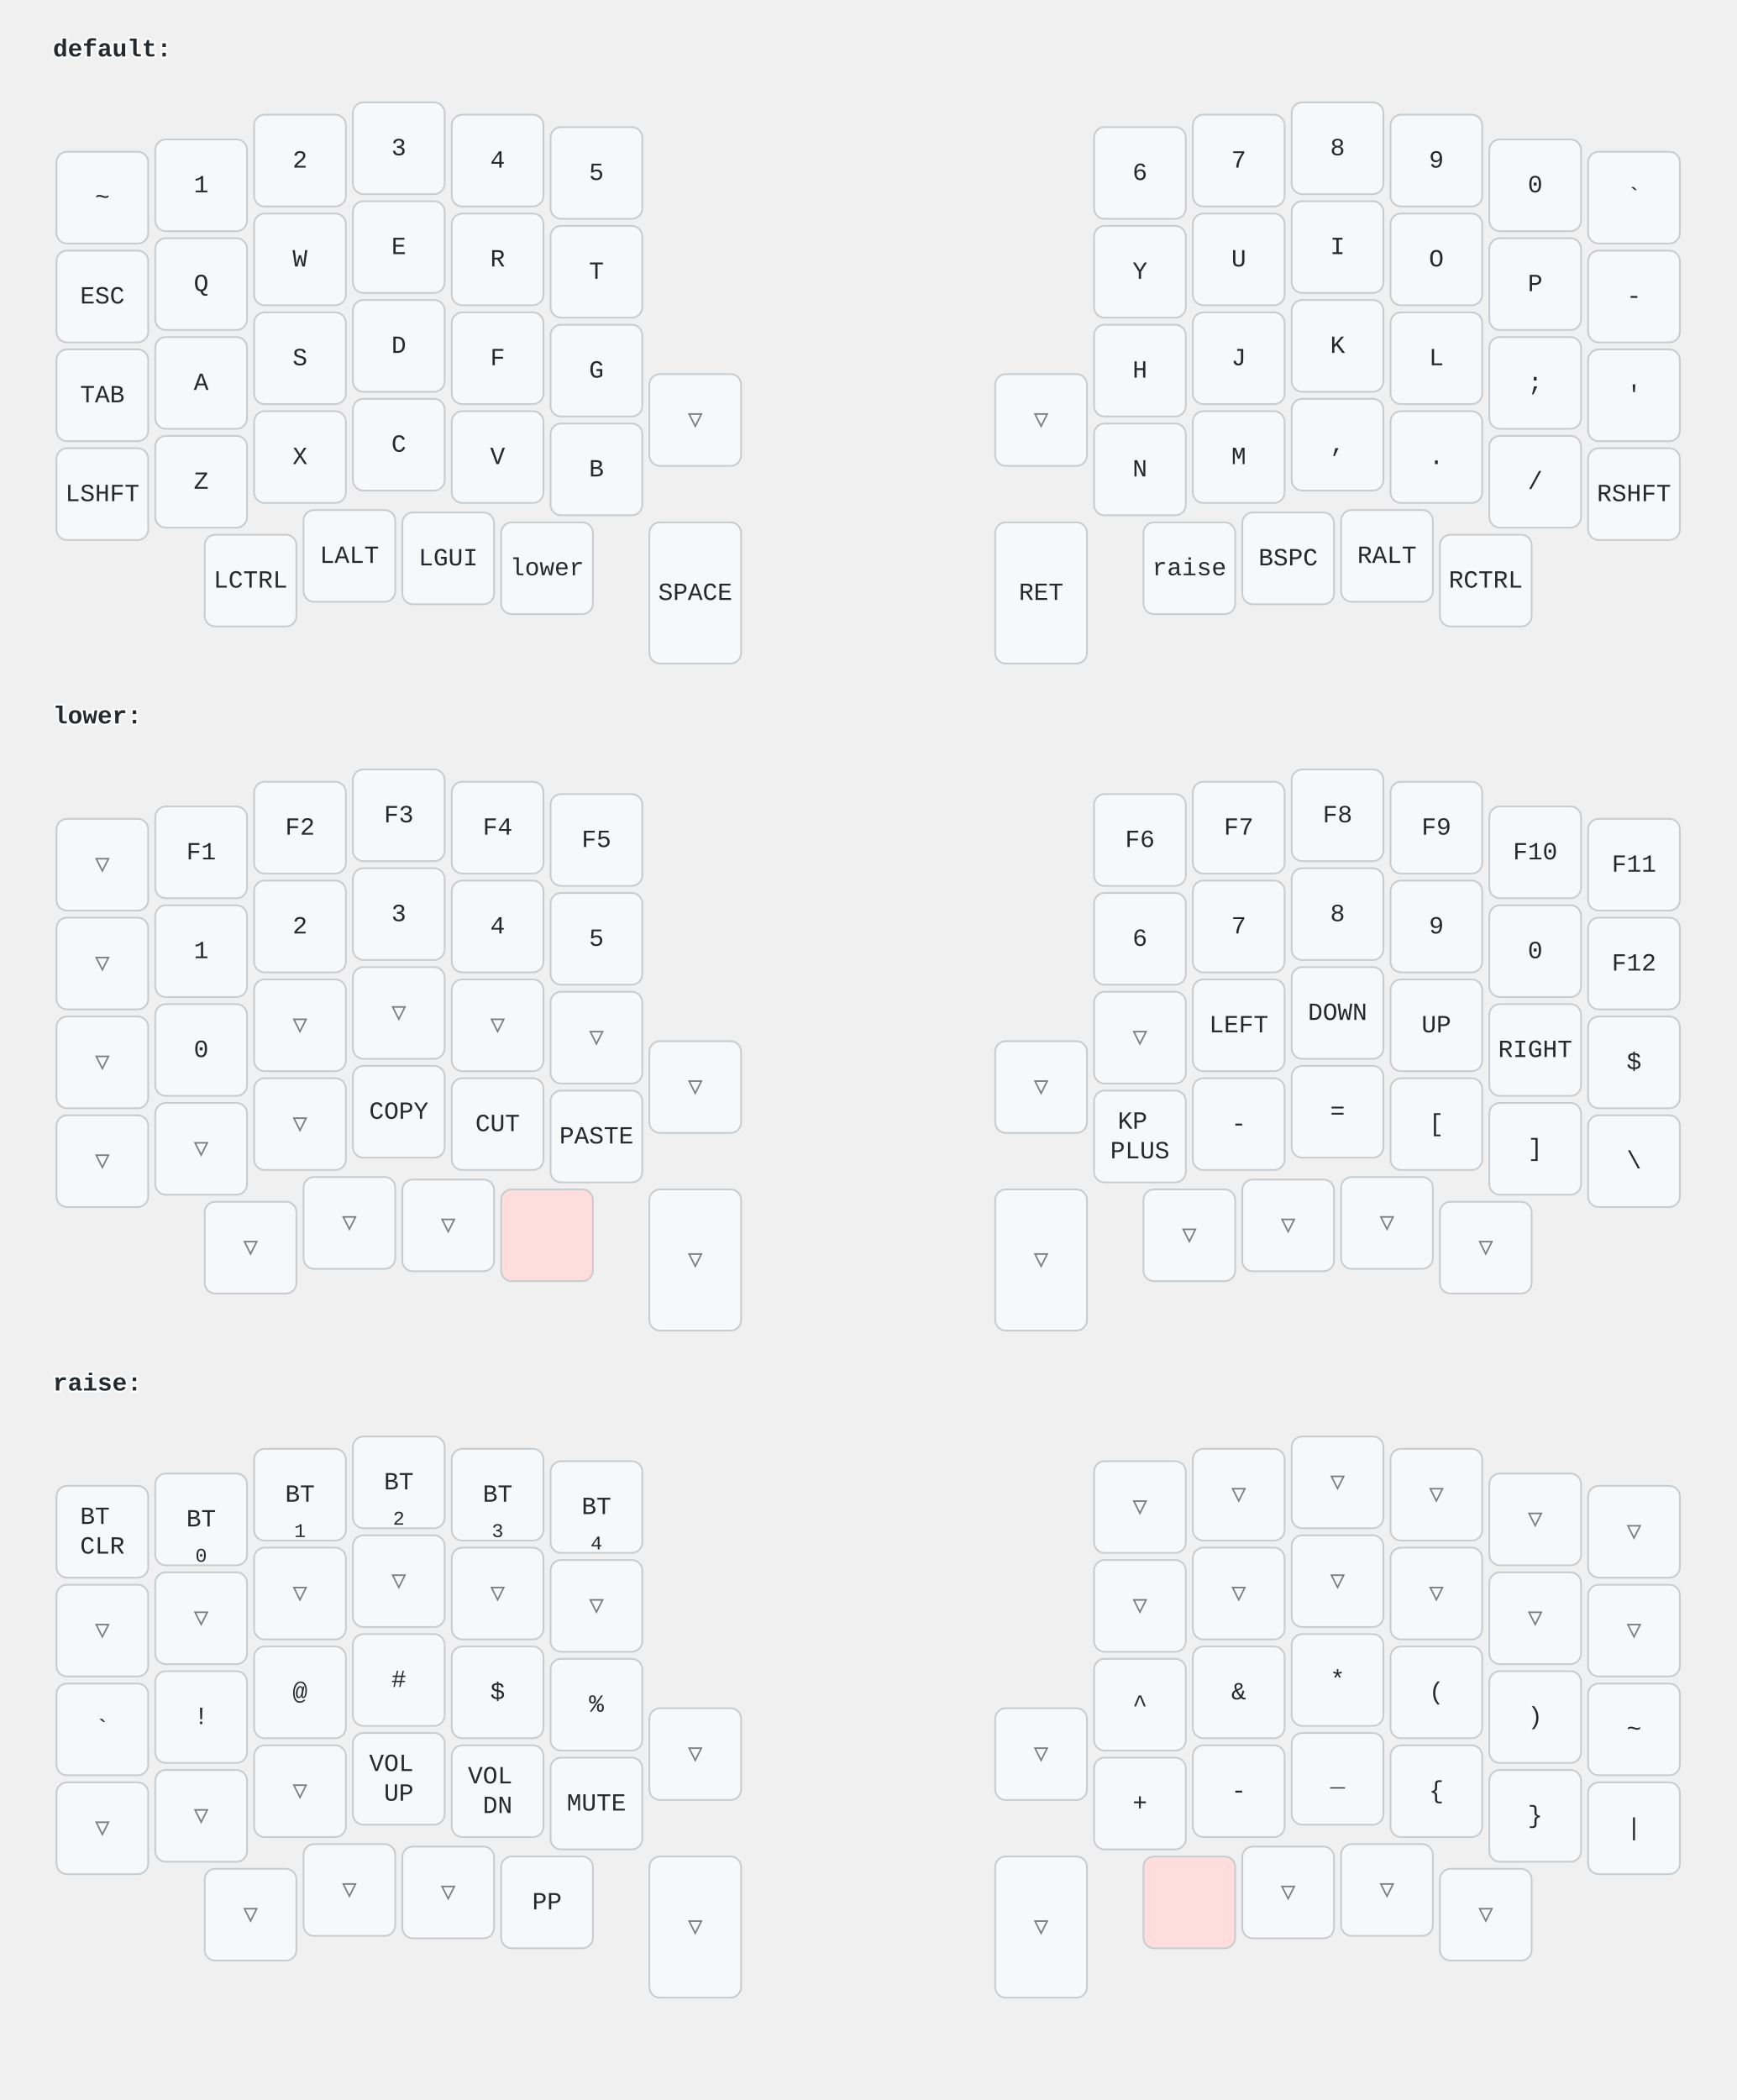
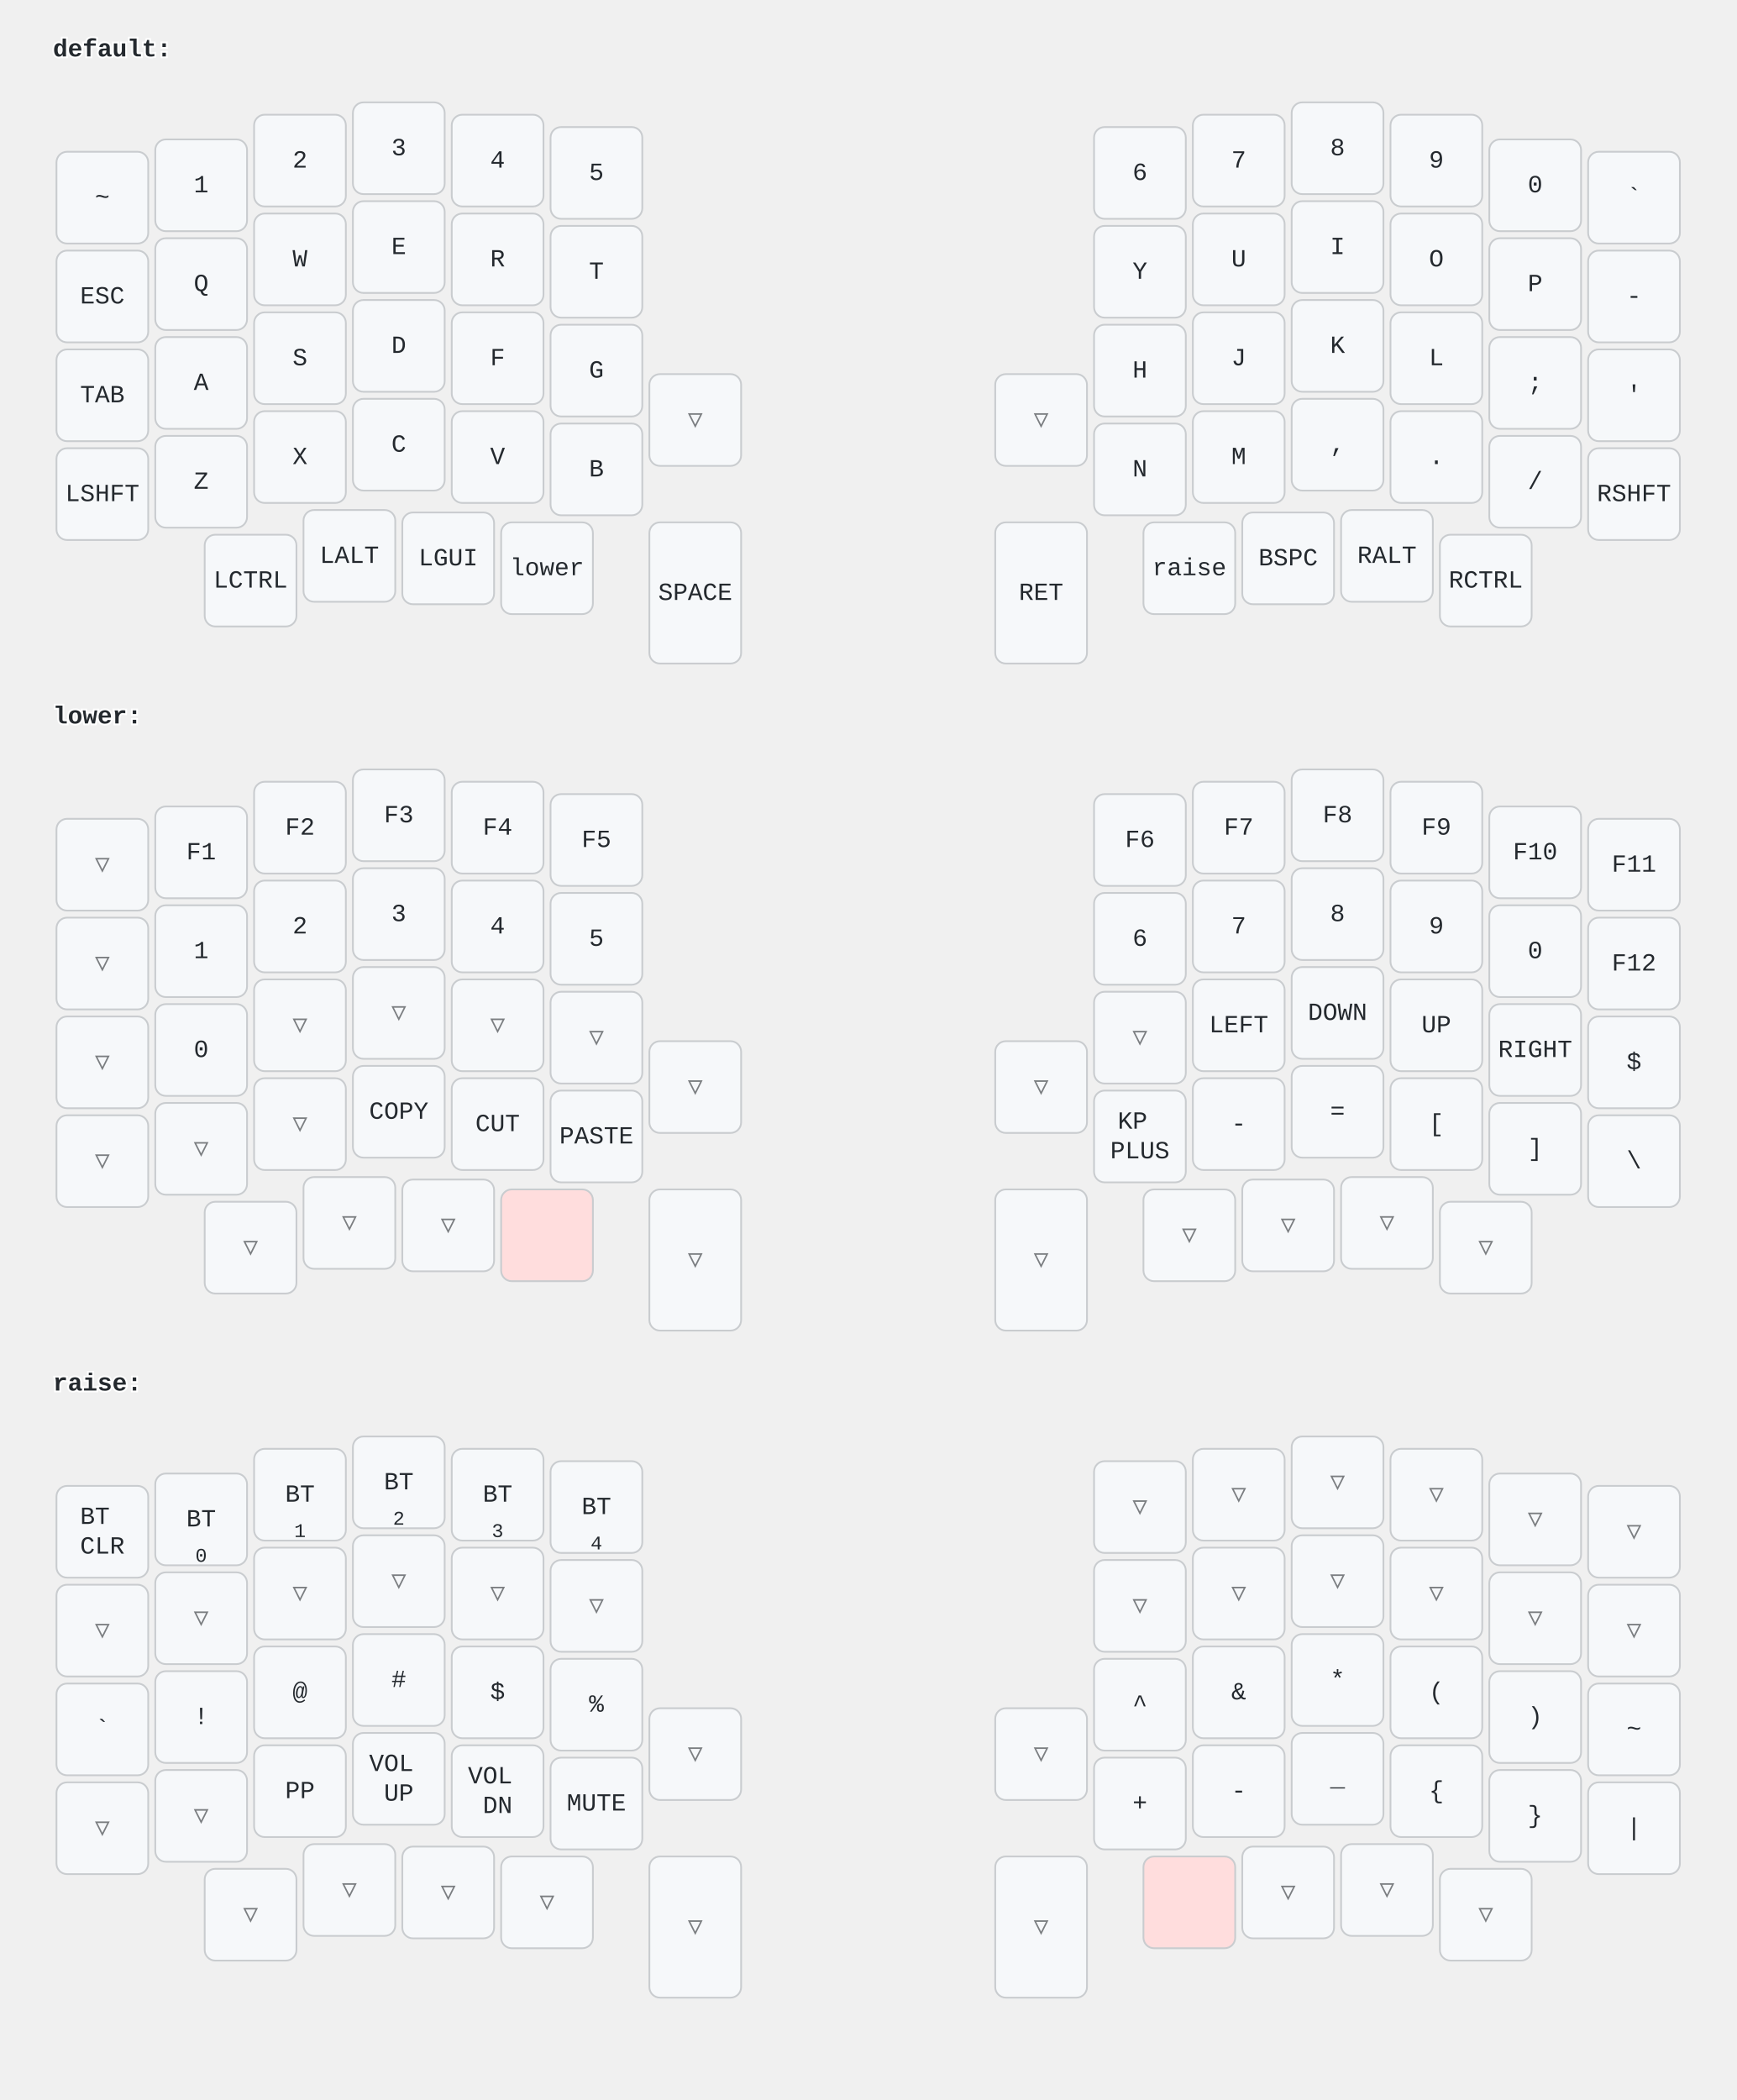
<svg xmlns="http://www.w3.org/2000/svg" width="984.0" height="1190.0" viewBox="0 0 984.0 1190.0" class="keymap">
  <style>/* inherit to force styles through use tags*/
svg path {
    fill: inherit;
}
/* font and background color specifications */
svg.keymap {
    font-family: SFMono-Regular,Consolas,Liberation Mono,Menlo,monospace;
    font-size: 14px;
    font-kerning: normal;
    text-rendering: optimizeLegibility;
    fill: #24292e;
}

/* default key styling */
rect.key {
    fill: #f6f8fa;
    stroke: #c9cccf;
    stroke-width: 1;
}

/* color accent for combo boxes */
rect.combo {
    fill: #cdf;
}

/* color accent for held keys */
rect.held, rect.combo.held {
    fill: #fdd;
}

/* color accent for ghost (optional) keys */
rect.ghost, rect.combo.ghost {
    stroke-dasharray: 4, 4;
    stroke-width: 2;
}

text {
    text-anchor: middle;
    dominant-baseline: middle;
}

/* styling for layer labels */
text.label {
    font-weight: bold;
    text-anchor: start;
    stroke: white;
    stroke-width: 2;
    paint-order: stroke;
}

/* styling for combo tap, and key hold/shifted label text */
text.combo, text.hold, text.shifted {
    font-size: 11px;
}

text.hold {
    text-anchor: middle;
    dominant-baseline: auto;
}

text.shifted {
    text-anchor: middle;
    dominant-baseline: hanging;
}

/* styling for hold/shifted label text in combo box */
text.combo.hold, text.combo.shifted {
    font-size: 8px;
}

/* lighter symbol for transparent keys */
text.trans {
    fill: #7b7e81;
}

/* styling for combo dendrons */
path.combo {
    stroke-width: 1;
    stroke: gray;
    fill: none;
}

/* Start Tabler Icons Cleanup */
/* cannot use height/width with glyphs */
.icon-tabler &gt; path {
    fill: inherit;
    stroke: inherit;
}
/* hide tabler's default box */
.icon-tabler &gt; path[stroke="none"][fill="none"] {
    visibility: collapse;
}
/* End Tabler Icons Cleanup */
</style>
  <g class="layer-default">
    <text x="30.0" y="28.0" class="label">default:</text>
    <rect rx="6.0" ry="6.0" x="32.0" y="86.0" width="52.0" height="52.0" class="key" />
    <text x="58.0" y="112.0" class="tap">~</text>
    <rect rx="6.0" ry="6.0" x="88.0" y="79.0" width="52.0" height="52.0" class="key" />
    <text x="114.0" y="105.0" class="tap">1</text>
    <rect rx="6.0" ry="6.0" x="144.0" y="65.0" width="52.0" height="52.0" class="key" />
    <text x="170.0" y="91.0" class="tap">2</text>
    <rect rx="6.0" ry="6.0" x="200.0" y="58.0" width="52.0" height="52.0" class="key" />
    <text x="226.0" y="84.0" class="tap">3</text>
    <rect rx="6.0" ry="6.0" x="256.0" y="65.0" width="52.0" height="52.0" class="key" />
    <text x="282.0" y="91.0" class="tap">4</text>
    <rect rx="6.0" ry="6.0" x="312.0" y="72.0" width="52.0" height="52.0" class="key" />
    <text x="338.0" y="98.0" class="tap">5</text>
    <rect rx="6.0" ry="6.0" x="620.0" y="72.0" width="52.0" height="52.0" class="key" />
    <text x="646.0" y="98.0" class="tap">6</text>
    <rect rx="6.0" ry="6.0" x="676.0" y="65.0" width="52.0" height="52.0" class="key" />
    <text x="702.0" y="91.0" class="tap">7</text>
    <rect rx="6.0" ry="6.0" x="732.0" y="58.0" width="52.0" height="52.0" class="key" />
    <text x="758.0" y="84.0" class="tap">8</text>
    <rect rx="6.0" ry="6.0" x="788.0" y="65.0" width="52.0" height="52.0" class="key" />
    <text x="814.0" y="91.0" class="tap">9</text>
    <rect rx="6.0" ry="6.0" x="844.0" y="79.0" width="52.0" height="52.0" class="key" />
    <text x="870.0" y="105.0" class="tap">0</text>
    <rect rx="6.0" ry="6.0" x="900.0" y="86.0" width="52.0" height="52.0" class="key" />
    <text x="926.0" y="112.0" class="tap">`</text>
    <rect rx="6.0" ry="6.0" x="32.0" y="142.0" width="52.0" height="52.0" class="key" />
    <text x="58.0" y="168.0" class="tap">ESC</text>
    <rect rx="6.0" ry="6.0" x="88.0" y="135.0" width="52.0" height="52.0" class="key" />
    <text x="114.0" y="161.0" class="tap">Q</text>
    <rect rx="6.0" ry="6.0" x="144.0" y="121.0" width="52.0" height="52.0" class="key" />
    <text x="170.0" y="147.0" class="tap">W</text>
    <rect rx="6.0" ry="6.0" x="200.0" y="114.0" width="52.0" height="52.0" class="key" />
    <text x="226.0" y="140.0" class="tap">E</text>
    <rect rx="6.0" ry="6.0" x="256.0" y="121.0" width="52.0" height="52.0" class="key" />
    <text x="282.0" y="147.0" class="tap">R</text>
    <rect rx="6.0" ry="6.0" x="312.0" y="128.0" width="52.0" height="52.0" class="key" />
    <text x="338.0" y="154.0" class="tap">T</text>
    <rect rx="6.0" ry="6.0" x="620.0" y="128.0" width="52.0" height="52.0" class="key" />
    <text x="646.0" y="154.0" class="tap">Y</text>
    <rect rx="6.0" ry="6.0" x="676.0" y="121.0" width="52.0" height="52.0" class="key" />
    <text x="702.0" y="147.0" class="tap">U</text>
    <rect rx="6.0" ry="6.0" x="732.0" y="114.0" width="52.0" height="52.0" class="key" />
    <text x="758.0" y="140.0" class="tap">I</text>
    <rect rx="6.0" ry="6.0" x="788.0" y="121.0" width="52.0" height="52.0" class="key" />
    <text x="814.0" y="147.0" class="tap">O</text>
    <rect rx="6.0" ry="6.0" x="844.0" y="135.0" width="52.0" height="52.0" class="key" />
    <text x="870.0" y="161.0" class="tap">P</text>
    <rect rx="6.0" ry="6.0" x="900.0" y="142.0" width="52.0" height="52.0" class="key" />
    <text x="926.0" y="168.0" class="tap">-</text>
    <rect rx="6.0" ry="6.0" x="32.0" y="198.0" width="52.0" height="52.0" class="key" />
    <text x="58.0" y="224.0" class="tap">TAB</text>
    <rect rx="6.0" ry="6.0" x="88.0" y="191.0" width="52.0" height="52.0" class="key" />
    <text x="114.0" y="217.0" class="tap">A</text>
    <rect rx="6.0" ry="6.0" x="144.0" y="177.0" width="52.0" height="52.0" class="key" />
    <text x="170.0" y="203.0" class="tap">S</text>
    <rect rx="6.0" ry="6.0" x="200.0" y="170.0" width="52.0" height="52.0" class="key" />
    <text x="226.0" y="196.0" class="tap">D</text>
    <rect rx="6.0" ry="6.0" x="256.0" y="177.0" width="52.0" height="52.0" class="key" />
    <text x="282.0" y="203.0" class="tap">F</text>
    <rect rx="6.0" ry="6.0" x="312.0" y="184.0" width="52.0" height="52.0" class="key" />
    <text x="338.0" y="210.0" class="tap">G</text>
    <rect rx="6.0" ry="6.0" x="620.0" y="184.0" width="52.0" height="52.0" class="key" />
    <text x="646.0" y="210.0" class="tap">H</text>
    <rect rx="6.0" ry="6.0" x="676.0" y="177.0" width="52.0" height="52.0" class="key" />
    <text x="702.0" y="203.0" class="tap">J</text>
    <rect rx="6.0" ry="6.0" x="732.0" y="170.0" width="52.0" height="52.0" class="key" />
    <text x="758.0" y="196.0" class="tap">K</text>
    <rect rx="6.0" ry="6.0" x="788.0" y="177.0" width="52.0" height="52.0" class="key" />
    <text x="814.0" y="203.0" class="tap">L</text>
    <rect rx="6.0" ry="6.0" x="844.0" y="191.0" width="52.0" height="52.0" class="key" />
    <text x="870.0" y="217.0" class="tap">;</text>
    <rect rx="6.0" ry="6.0" x="900.0" y="198.0" width="52.0" height="52.0" class="key" />
    <text x="926.0" y="224.0" class="tap">'</text>
    <rect rx="6.0" ry="6.0" x="32.0" y="254.0" width="52.0" height="52.0" class="key" />
    <text x="58.0" y="280.0" class="tap">LSHFT</text>
    <rect rx="6.0" ry="6.0" x="88.0" y="247.0" width="52.0" height="52.0" class="key" />
    <text x="114.0" y="273.0" class="tap">Z</text>
    <rect rx="6.0" ry="6.0" x="144.0" y="233.0" width="52.0" height="52.0" class="key" />
    <text x="170.0" y="259.0" class="tap">X</text>
    <rect rx="6.0" ry="6.0" x="200.0" y="226.0" width="52.0" height="52.0" class="key" />
    <text x="226.0" y="252.0" class="tap">C</text>
    <rect rx="6.0" ry="6.0" x="256.0" y="233.0" width="52.0" height="52.0" class="key" />
    <text x="282.0" y="259.0" class="tap">V</text>
    <rect rx="6.0" ry="6.0" x="312.0" y="240.0" width="52.0" height="52.0" class="key" />
    <text x="338.0" y="266.0" class="tap">B</text>
    <rect rx="6.0" ry="6.0" x="368.0" y="212.0" width="52.0" height="52.0" class="trans key" />
    <text x="394.0" y="238.0" class="trans tap">▽</text>
    <rect rx="6.0" ry="6.0" x="564.0" y="212.0" width="52.0" height="52.0" class="trans key" />
    <text x="590.0" y="238.0" class="trans tap">▽</text>
    <rect rx="6.0" ry="6.0" x="620.0" y="240.0" width="52.0" height="52.0" class="key" />
    <text x="646.0" y="266.0" class="tap">N</text>
    <rect rx="6.0" ry="6.0" x="676.0" y="233.0" width="52.0" height="52.0" class="key" />
    <text x="702.0" y="259.0" class="tap">M</text>
    <rect rx="6.0" ry="6.0" x="732.0" y="226.0" width="52.0" height="52.0" class="key" />
    <text x="758.0" y="252.0" class="tap">,</text>
    <rect rx="6.0" ry="6.0" x="788.0" y="233.0" width="52.0" height="52.0" class="key" />
    <text x="814.0" y="259.0" class="tap">.</text>
    <rect rx="6.0" ry="6.0" x="844.0" y="247.0" width="52.0" height="52.0" class="key" />
    <text x="870.0" y="273.0" class="tap">/</text>
    <rect rx="6.0" ry="6.0" x="900.0" y="254.0" width="52.0" height="52.0" class="key" />
    <text x="926.0" y="280.0" class="tap">RSHFT</text>
    <rect rx="6.0" ry="6.0" x="116.0" y="303.0" width="52.0" height="52.0" class="key" />
    <text x="142.0" y="329.0" class="tap">LCTRL</text>
    <rect rx="6.0" ry="6.0" x="172.0" y="289.0" width="52.0" height="52.0" class="key" />
    <text x="198.0" y="315.0" class="tap">LALT</text>
    <rect rx="6.0" ry="6.0" x="228.0" y="290.4" width="52.0" height="52.0" class="key" />
    <text x="254.0" y="316.4" class="tap">LGUI</text>
    <rect rx="6.0" ry="6.0" x="284.0" y="296.0" width="52.0" height="52.0" class="key" />
    <text x="310.0" y="322.0" class="tap">lower</text>
    <rect rx="6.0" ry="6.0" x="368.0" y="296.0" width="52.0" height="80.0" class="key" />
    <text x="394.0" y="336.0" class="tap">SPACE</text>
    <rect rx="6.0" ry="6.0" x="564.0" y="296.0" width="52.0" height="80.0" class="key" />
    <text x="590.0" y="336.0" class="tap">RET</text>
    <rect rx="6.0" ry="6.0" x="648.0" y="296.0" width="52.0" height="52.0" class="key" />
    <text x="674.0" y="322.0" class="tap">raise</text>
    <rect rx="6.0" ry="6.0" x="704.0" y="290.4" width="52.0" height="52.0" class="key" />
    <text x="730.0" y="316.4" class="tap">BSPC</text>
    <rect rx="6.0" ry="6.0" x="760.0" y="289.0" width="52.0" height="52.0" class="key" />
    <text x="786.0" y="315.0" class="tap">RALT</text>
    <rect rx="6.0" ry="6.0" x="816.0" y="303.0" width="52.0" height="52.0" class="key" />
    <text x="842.0" y="329.0" class="tap">RCTRL</text>
  </g>
  <g class="layer-lower">
    <text x="30.0" y="406.0" class="label">lower:</text>
    <rect rx="6.0" ry="6.0" x="32.0" y="464.0" width="52.0" height="52.0" class="trans key" />
    <text x="58.0" y="490.0" class="trans tap">▽</text>
    <rect rx="6.0" ry="6.0" x="88.0" y="457.0" width="52.0" height="52.0" class="key" />
    <text x="114.0" y="483.0" class="tap">F1</text>
    <rect rx="6.0" ry="6.0" x="144.0" y="443.0" width="52.0" height="52.0" class="key" />
    <text x="170.0" y="469.0" class="tap">F2</text>
    <rect rx="6.0" ry="6.0" x="200.0" y="436.0" width="52.0" height="52.0" class="key" />
    <text x="226.0" y="462.0" class="tap">F3</text>
    <rect rx="6.0" ry="6.0" x="256.0" y="443.0" width="52.0" height="52.0" class="key" />
    <text x="282.0" y="469.0" class="tap">F4</text>
    <rect rx="6.0" ry="6.0" x="312.0" y="450.0" width="52.0" height="52.0" class="key" />
    <text x="338.0" y="476.0" class="tap">F5</text>
    <rect rx="6.0" ry="6.0" x="620.0" y="450.0" width="52.0" height="52.0" class="key" />
    <text x="646.0" y="476.0" class="tap">F6</text>
    <rect rx="6.0" ry="6.0" x="676.0" y="443.0" width="52.0" height="52.0" class="key" />
    <text x="702.0" y="469.0" class="tap">F7</text>
    <rect rx="6.0" ry="6.0" x="732.0" y="436.0" width="52.0" height="52.0" class="key" />
    <text x="758.0" y="462.0" class="tap">F8</text>
    <rect rx="6.0" ry="6.0" x="788.0" y="443.0" width="52.0" height="52.0" class="key" />
    <text x="814.0" y="469.0" class="tap">F9</text>
    <rect rx="6.0" ry="6.0" x="844.0" y="457.0" width="52.0" height="52.0" class="key" />
    <text x="870.0" y="483.0" class="tap">F10</text>
    <rect rx="6.0" ry="6.0" x="900.0" y="464.0" width="52.0" height="52.0" class="key" />
    <text x="926.0" y="490.0" class="tap">F11</text>
    <rect rx="6.0" ry="6.0" x="32.0" y="520.0" width="52.0" height="52.0" class="trans key" />
    <text x="58.0" y="546.0" class="trans tap">▽</text>
    <rect rx="6.0" ry="6.0" x="88.0" y="513.0" width="52.0" height="52.0" class="key" />
    <text x="114.0" y="539.0" class="tap">1</text>
    <rect rx="6.0" ry="6.0" x="144.0" y="499.0" width="52.0" height="52.0" class="key" />
    <text x="170.0" y="525.0" class="tap">2</text>
    <rect rx="6.0" ry="6.0" x="200.0" y="492.0" width="52.0" height="52.0" class="key" />
    <text x="226.0" y="518.0" class="tap">3</text>
    <rect rx="6.0" ry="6.0" x="256.0" y="499.0" width="52.0" height="52.0" class="key" />
    <text x="282.0" y="525.0" class="tap">4</text>
    <rect rx="6.0" ry="6.0" x="312.0" y="506.0" width="52.0" height="52.0" class="key" />
    <text x="338.0" y="532.0" class="tap">5</text>
    <rect rx="6.0" ry="6.0" x="620.0" y="506.0" width="52.0" height="52.0" class="key" />
    <text x="646.0" y="532.0" class="tap">6</text>
    <rect rx="6.0" ry="6.0" x="676.0" y="499.0" width="52.0" height="52.0" class="key" />
    <text x="702.0" y="525.0" class="tap">7</text>
    <rect rx="6.0" ry="6.0" x="732.0" y="492.0" width="52.0" height="52.0" class="key" />
    <text x="758.0" y="518.0" class="tap">8</text>
    <rect rx="6.0" ry="6.0" x="788.0" y="499.0" width="52.0" height="52.0" class="key" />
    <text x="814.0" y="525.0" class="tap">9</text>
    <rect rx="6.0" ry="6.0" x="844.0" y="513.0" width="52.0" height="52.0" class="key" />
    <text x="870.0" y="539.0" class="tap">0</text>
    <rect rx="6.0" ry="6.0" x="900.0" y="520.0" width="52.0" height="52.0" class="key" />
    <text x="926.0" y="546.0" class="tap">F12</text>
    <rect rx="6.0" ry="6.0" x="32.0" y="576.0" width="52.0" height="52.0" class="trans key" />
    <text x="58.0" y="602.0" class="trans tap">▽</text>
    <rect rx="6.0" ry="6.0" x="88.0" y="569.0" width="52.0" height="52.0" class="key" />
    <text x="114.0" y="595.0" class="tap">0</text>
    <rect rx="6.0" ry="6.0" x="144.0" y="555.0" width="52.0" height="52.0" class="trans key" />
    <text x="170.0" y="581.0" class="trans tap">▽</text>
    <rect rx="6.0" ry="6.0" x="200.0" y="548.0" width="52.0" height="52.0" class="trans key" />
    <text x="226.0" y="574.0" class="trans tap">▽</text>
    <rect rx="6.0" ry="6.0" x="256.0" y="555.0" width="52.0" height="52.0" class="trans key" />
    <text x="282.0" y="581.0" class="trans tap">▽</text>
    <rect rx="6.0" ry="6.0" x="312.0" y="562.0" width="52.0" height="52.0" class="trans key" />
    <text x="338.0" y="588.0" class="trans tap">▽</text>
    <rect rx="6.0" ry="6.0" x="620.0" y="562.0" width="52.0" height="52.0" class="trans key" />
    <text x="646.0" y="588.0" class="trans tap">▽</text>
    <rect rx="6.0" ry="6.0" x="676.0" y="555.0" width="52.0" height="52.0" class="key" />
    <text x="702.0" y="581.0" class="tap">LEFT</text>
    <rect rx="6.0" ry="6.0" x="732.0" y="548.0" width="52.0" height="52.0" class="key" />
    <text x="758.0" y="574.0" class="tap">DOWN</text>
    <rect rx="6.0" ry="6.0" x="788.0" y="555.0" width="52.0" height="52.0" class="key" />
    <text x="814.0" y="581.0" class="tap">UP</text>
    <rect rx="6.0" ry="6.0" x="844.0" y="569.0" width="52.0" height="52.0" class="key" />
    <text x="870.0" y="595.0" class="tap">RIGHT</text>
    <rect rx="6.0" ry="6.0" x="900.0" y="576.0" width="52.0" height="52.0" class="key" />
    <text x="926.0" y="602.0" class="tap">$</text>
    <rect rx="6.0" ry="6.0" x="32.0" y="632.0" width="52.0" height="52.0" class="trans key" />
    <text x="58.0" y="658.0" class="trans tap">▽</text>
    <rect rx="6.0" ry="6.0" x="88.0" y="625.0" width="52.0" height="52.0" class="trans key" />
    <text x="114.0" y="651.0" class="trans tap">▽</text>
    <rect rx="6.0" ry="6.0" x="144.0" y="611.0" width="52.0" height="52.0" class="trans key" />
    <text x="170.0" y="637.0" class="trans tap">▽</text>
    <rect rx="6.0" ry="6.0" x="200.0" y="604.0" width="52.0" height="52.0" class="key" />
    <text x="226.0" y="630.0" class="tap">COPY</text>
    <rect rx="6.0" ry="6.0" x="256.0" y="611.0" width="52.0" height="52.0" class="key" />
    <text x="282.0" y="637.0" class="tap">CUT</text>
    <rect rx="6.0" ry="6.0" x="312.0" y="618.0" width="52.0" height="52.0" class="key" />
    <text x="338.0" y="644.0" class="tap">PASTE</text>
    <rect rx="6.0" ry="6.0" x="368.0" y="590.0" width="52.0" height="52.0" class="trans key" />
    <text x="394.0" y="616.0" class="trans tap">▽</text>
    <rect rx="6.0" ry="6.0" x="564.0" y="590.0" width="52.0" height="52.0" class="trans key" />
    <text x="590.0" y="616.0" class="trans tap">▽</text>
    <rect rx="6.0" ry="6.0" x="620.0" y="618.0" width="52.0" height="52.0" class="key" />
    <text x="646.0" y="644.0" class="tap">
      <tspan x="646.0" dy="-0.6em">KP</tspan>
      <tspan x="646.0" dy="1.2em">PLUS</tspan>
    </text>
    <rect rx="6.0" ry="6.0" x="676.0" y="611.0" width="52.0" height="52.0" class="key" />
    <text x="702.0" y="637.0" class="tap">-</text>
    <rect rx="6.0" ry="6.0" x="732.0" y="604.0" width="52.0" height="52.0" class="key" />
    <text x="758.0" y="630.0" class="tap">=</text>
    <rect rx="6.0" ry="6.0" x="788.0" y="611.0" width="52.0" height="52.0" class="key" />
    <text x="814.0" y="637.0" class="tap">[</text>
    <rect rx="6.0" ry="6.0" x="844.0" y="625.0" width="52.0" height="52.0" class="key" />
    <text x="870.0" y="651.0" class="tap">]</text>
    <rect rx="6.0" ry="6.0" x="900.0" y="632.0" width="52.0" height="52.0" class="key" />
    <text x="926.0" y="658.0" class="tap">\</text>
    <rect rx="6.0" ry="6.0" x="116.0" y="681.0" width="52.0" height="52.0" class="trans key" />
    <text x="142.0" y="707.0" class="trans tap">▽</text>
    <rect rx="6.0" ry="6.0" x="172.0" y="667.0" width="52.0" height="52.0" class="trans key" />
    <text x="198.0" y="693.0" class="trans tap">▽</text>
    <rect rx="6.0" ry="6.0" x="228.0" y="668.4" width="52.0" height="52.0" class="trans key" />
    <text x="254.0" y="694.4" class="trans tap">▽</text>
    <rect rx="6.0" ry="6.0" x="284.0" y="674.0" width="52.0" height="52.0" class="held key" />
    <rect rx="6.0" ry="6.0" x="368.0" y="674.0" width="52.0" height="80.0" class="trans key" />
    <text x="394.0" y="714.0" class="trans tap">▽</text>
    <rect rx="6.0" ry="6.0" x="564.0" y="674.0" width="52.0" height="80.0" class="trans key" />
    <text x="590.0" y="714.0" class="trans tap">▽</text>
    <rect rx="6.0" ry="6.0" x="648.0" y="674.0" width="52.0" height="52.0" class="trans key" />
    <text x="674.0" y="700.0" class="trans tap">▽</text>
    <rect rx="6.0" ry="6.0" x="704.0" y="668.4" width="52.0" height="52.0" class="trans key" />
    <text x="730.0" y="694.4" class="trans tap">▽</text>
    <rect rx="6.0" ry="6.0" x="760.0" y="667.0" width="52.0" height="52.0" class="trans key" />
    <text x="786.0" y="693.0" class="trans tap">▽</text>
    <rect rx="6.0" ry="6.0" x="816.0" y="681.0" width="52.0" height="52.0" class="trans key" />
    <text x="842.0" y="707.0" class="trans tap">▽</text>
  </g>
  <g class="layer-raise">
    <text x="30.0" y="784.0" class="label">raise:</text>
    <rect rx="6.0" ry="6.0" x="32.0" y="842.0" width="52.0" height="52.0" class="key" />
    <text x="58.0" y="868.0" class="tap">
      <tspan x="58.0" dy="-0.6em">BT</tspan>
      <tspan x="58.0" dy="1.2em">CLR</tspan>
    </text>
    <rect rx="6.0" ry="6.0" x="88.0" y="835.0" width="52.0" height="52.0" class="key" />
    <text x="114.0" y="861.0" class="tap">BT</text>
    <text x="114.0" y="885.0" class="hold">0</text>
    <rect rx="6.0" ry="6.0" x="144.0" y="821.0" width="52.0" height="52.0" class="key" />
    <text x="170.0" y="847.0" class="tap">BT</text>
    <text x="170.0" y="871.0" class="hold">1</text>
    <rect rx="6.0" ry="6.0" x="200.0" y="814.0" width="52.0" height="52.0" class="key" />
    <text x="226.0" y="840.0" class="tap">BT</text>
    <text x="226.0" y="864.0" class="hold">2</text>
    <rect rx="6.0" ry="6.0" x="256.0" y="821.0" width="52.0" height="52.0" class="key" />
    <text x="282.0" y="847.0" class="tap">BT</text>
    <text x="282.0" y="871.0" class="hold">3</text>
    <rect rx="6.0" ry="6.0" x="312.0" y="828.0" width="52.0" height="52.0" class="key" />
    <text x="338.0" y="854.0" class="tap">BT</text>
    <text x="338.0" y="878.0" class="hold">4</text>
    <rect rx="6.0" ry="6.0" x="620.0" y="828.0" width="52.0" height="52.0" class="trans key" />
    <text x="646.0" y="854.0" class="trans tap">▽</text>
    <rect rx="6.0" ry="6.0" x="676.0" y="821.0" width="52.0" height="52.0" class="trans key" />
    <text x="702.0" y="847.0" class="trans tap">▽</text>
    <rect rx="6.0" ry="6.0" x="732.0" y="814.0" width="52.0" height="52.0" class="trans key" />
    <text x="758.0" y="840.0" class="trans tap">▽</text>
    <rect rx="6.0" ry="6.0" x="788.0" y="821.0" width="52.0" height="52.0" class="trans key" />
    <text x="814.0" y="847.0" class="trans tap">▽</text>
    <rect rx="6.0" ry="6.0" x="844.0" y="835.0" width="52.0" height="52.0" class="trans key" />
    <text x="870.0" y="861.0" class="trans tap">▽</text>
    <rect rx="6.0" ry="6.0" x="900.0" y="842.0" width="52.0" height="52.0" class="trans key" />
    <text x="926.0" y="868.0" class="trans tap">▽</text>
    <rect rx="6.0" ry="6.0" x="32.0" y="898.0" width="52.0" height="52.0" class="trans key" />
    <text x="58.0" y="924.0" class="trans tap">▽</text>
    <rect rx="6.0" ry="6.0" x="88.0" y="891.0" width="52.0" height="52.0" class="trans key" />
    <text x="114.0" y="917.0" class="trans tap">▽</text>
    <rect rx="6.0" ry="6.0" x="144.0" y="877.0" width="52.0" height="52.0" class="trans key" />
    <text x="170.0" y="903.0" class="trans tap">▽</text>
    <rect rx="6.0" ry="6.0" x="200.0" y="870.0" width="52.0" height="52.0" class="trans key" />
    <text x="226.0" y="896.0" class="trans tap">▽</text>
    <rect rx="6.0" ry="6.0" x="256.0" y="877.0" width="52.0" height="52.0" class="trans key" />
    <text x="282.0" y="903.0" class="trans tap">▽</text>
    <rect rx="6.0" ry="6.0" x="312.0" y="884.0" width="52.0" height="52.0" class="trans key" />
    <text x="338.0" y="910.0" class="trans tap">▽</text>
    <rect rx="6.0" ry="6.0" x="620.0" y="884.0" width="52.0" height="52.0" class="trans key" />
    <text x="646.0" y="910.0" class="trans tap">▽</text>
    <rect rx="6.0" ry="6.0" x="676.0" y="877.0" width="52.0" height="52.0" class="trans key" />
    <text x="702.0" y="903.0" class="trans tap">▽</text>
    <rect rx="6.0" ry="6.0" x="732.0" y="870.0" width="52.0" height="52.0" class="trans key" />
    <text x="758.0" y="896.0" class="trans tap">▽</text>
    <rect rx="6.0" ry="6.0" x="788.0" y="877.0" width="52.0" height="52.0" class="trans key" />
    <text x="814.0" y="903.0" class="trans tap">▽</text>
    <rect rx="6.0" ry="6.0" x="844.0" y="891.0" width="52.0" height="52.0" class="trans key" />
    <text x="870.0" y="917.0" class="trans tap">▽</text>
    <rect rx="6.0" ry="6.0" x="900.0" y="898.0" width="52.0" height="52.0" class="trans key" />
    <text x="926.0" y="924.0" class="trans tap">▽</text>
    <rect rx="6.0" ry="6.0" x="32.0" y="954.0" width="52.0" height="52.0" class="key" />
    <text x="58.0" y="980.0" class="tap">`</text>
    <rect rx="6.0" ry="6.0" x="88.0" y="947.0" width="52.0" height="52.0" class="key" />
    <text x="114.0" y="973.0" class="tap">!</text>
    <rect rx="6.0" ry="6.0" x="144.0" y="933.0" width="52.0" height="52.0" class="key" />
    <text x="170.0" y="959.0" class="tap">@</text>
    <rect rx="6.0" ry="6.0" x="200.0" y="926.0" width="52.0" height="52.0" class="key" />
    <text x="226.0" y="952.0" class="tap">#</text>
    <rect rx="6.0" ry="6.0" x="256.0" y="933.0" width="52.0" height="52.0" class="key" />
    <text x="282.0" y="959.0" class="tap">$</text>
    <rect rx="6.0" ry="6.0" x="312.0" y="940.0" width="52.0" height="52.0" class="key" />
    <text x="338.0" y="966.0" class="tap">%</text>
    <rect rx="6.0" ry="6.0" x="620.0" y="940.0" width="52.0" height="52.0" class="key" />
    <text x="646.0" y="966.0" class="tap">^</text>
    <rect rx="6.0" ry="6.0" x="676.0" y="933.0" width="52.0" height="52.0" class="key" />
    <text x="702.0" y="959.0" class="tap">&amp;</text>
    <rect rx="6.0" ry="6.0" x="732.0" y="926.0" width="52.0" height="52.0" class="key" />
    <text x="758.0" y="952.0" class="tap">*</text>
    <rect rx="6.0" ry="6.0" x="788.0" y="933.0" width="52.0" height="52.0" class="key" />
    <text x="814.0" y="959.0" class="tap">(</text>
    <rect rx="6.0" ry="6.0" x="844.0" y="947.0" width="52.0" height="52.0" class="key" />
    <text x="870.0" y="973.0" class="tap">)</text>
    <rect rx="6.0" ry="6.0" x="900.0" y="954.0" width="52.0" height="52.0" class="key" />
    <text x="926.0" y="980.0" class="tap">~</text>
    <rect rx="6.0" ry="6.0" x="32.0" y="1010.0" width="52.0" height="52.0" class="trans key" />
    <text x="58.0" y="1036.0" class="trans tap">▽</text>
    <rect rx="6.0" ry="6.0" x="88.0" y="1003.0" width="52.0" height="52.0" class="trans key" />
    <text x="114.0" y="1029.0" class="trans tap">▽</text>
-     <rect rx="6.0" ry="6.0" x="144.0" y="989.0" width="52.0" height="52.0" class="trans key" />
-     <text x="170.0" y="1015.0" class="trans tap">▽</text>
+     <rect rx="6.0" ry="6.0" x="144.0" y="989.0" width="52.0" height="52.0" class="key" />
+     <text x="170.0" y="1015.0" class="tap">PP</text>
    <rect rx="6.0" ry="6.0" x="200.0" y="982.0" width="52.0" height="52.0" class="key" />
    <text x="226.0" y="1008.0" class="tap">
      <tspan x="226.0" dy="-0.6em">VOL</tspan>
      <tspan x="226.0" dy="1.2em">UP</tspan>
    </text>
    <rect rx="6.0" ry="6.0" x="256.0" y="989.0" width="52.0" height="52.0" class="key" />
    <text x="282.0" y="1015.0" class="tap">
      <tspan x="282.0" dy="-0.6em">VOL</tspan>
      <tspan x="282.0" dy="1.2em">DN</tspan>
    </text>
    <rect rx="6.0" ry="6.0" x="312.0" y="996.0" width="52.0" height="52.0" class="key" />
    <text x="338.0" y="1022.0" class="tap">MUTE</text>
    <rect rx="6.0" ry="6.0" x="368.0" y="968.0" width="52.0" height="52.0" class="trans key" />
    <text x="394.0" y="994.0" class="trans tap">▽</text>
    <rect rx="6.0" ry="6.0" x="564.0" y="968.0" width="52.0" height="52.0" class="trans key" />
    <text x="590.0" y="994.0" class="trans tap">▽</text>
    <rect rx="6.0" ry="6.0" x="620.0" y="996.0" width="52.0" height="52.0" class="key" />
    <text x="646.0" y="1022.0" class="tap">+</text>
    <rect rx="6.0" ry="6.0" x="676.0" y="989.0" width="52.0" height="52.0" class="key" />
    <text x="702.0" y="1015.0" class="tap">-</text>
    <rect rx="6.0" ry="6.0" x="732.0" y="982.0" width="52.0" height="52.0" class="key" />
    <text x="758.0" y="1008.0" class="tap">_</text>
    <rect rx="6.0" ry="6.0" x="788.0" y="989.0" width="52.0" height="52.0" class="key" />
    <text x="814.0" y="1015.0" class="tap">{</text>
    <rect rx="6.0" ry="6.0" x="844.0" y="1003.0" width="52.0" height="52.0" class="key" />
    <text x="870.0" y="1029.0" class="tap">}</text>
    <rect rx="6.0" ry="6.0" x="900.0" y="1010.0" width="52.0" height="52.0" class="key" />
    <text x="926.0" y="1036.0" class="tap">|</text>
    <rect rx="6.0" ry="6.0" x="116.0" y="1059.0" width="52.0" height="52.0" class="trans key" />
    <text x="142.0" y="1085.0" class="trans tap">▽</text>
    <rect rx="6.0" ry="6.0" x="172.0" y="1045.0" width="52.0" height="52.0" class="trans key" />
    <text x="198.0" y="1071.0" class="trans tap">▽</text>
    <rect rx="6.0" ry="6.0" x="228.0" y="1046.4" width="52.0" height="52.0" class="trans key" />
    <text x="254.0" y="1072.4" class="trans tap">▽</text>
-     <rect rx="6.0" ry="6.0" x="284.0" y="1052.0" width="52.0" height="52.0" class="key" />
-     <text x="310.0" y="1078.0" class="tap">PP</text>
+     <rect rx="6.0" ry="6.0" x="284.0" y="1052.0" width="52.0" height="52.0" class="trans key" />
+     <text x="310.0" y="1078.0" class="trans tap">▽</text>
    <rect rx="6.0" ry="6.0" x="368.0" y="1052.0" width="52.0" height="80.0" class="trans key" />
    <text x="394.0" y="1092.0" class="trans tap">▽</text>
    <rect rx="6.0" ry="6.0" x="564.0" y="1052.0" width="52.0" height="80.0" class="trans key" />
    <text x="590.0" y="1092.0" class="trans tap">▽</text>
    <rect rx="6.0" ry="6.0" x="648.0" y="1052.0" width="52.0" height="52.0" class="held key" />
    <rect rx="6.0" ry="6.0" x="704.0" y="1046.4" width="52.0" height="52.0" class="trans key" />
    <text x="730.0" y="1072.4" class="trans tap">▽</text>
    <rect rx="6.0" ry="6.0" x="760.0" y="1045.0" width="52.0" height="52.0" class="trans key" />
    <text x="786.0" y="1071.0" class="trans tap">▽</text>
    <rect rx="6.0" ry="6.0" x="816.0" y="1059.0" width="52.0" height="52.0" class="trans key" />
    <text x="842.0" y="1085.0" class="trans tap">▽</text>
  </g>
</svg>
